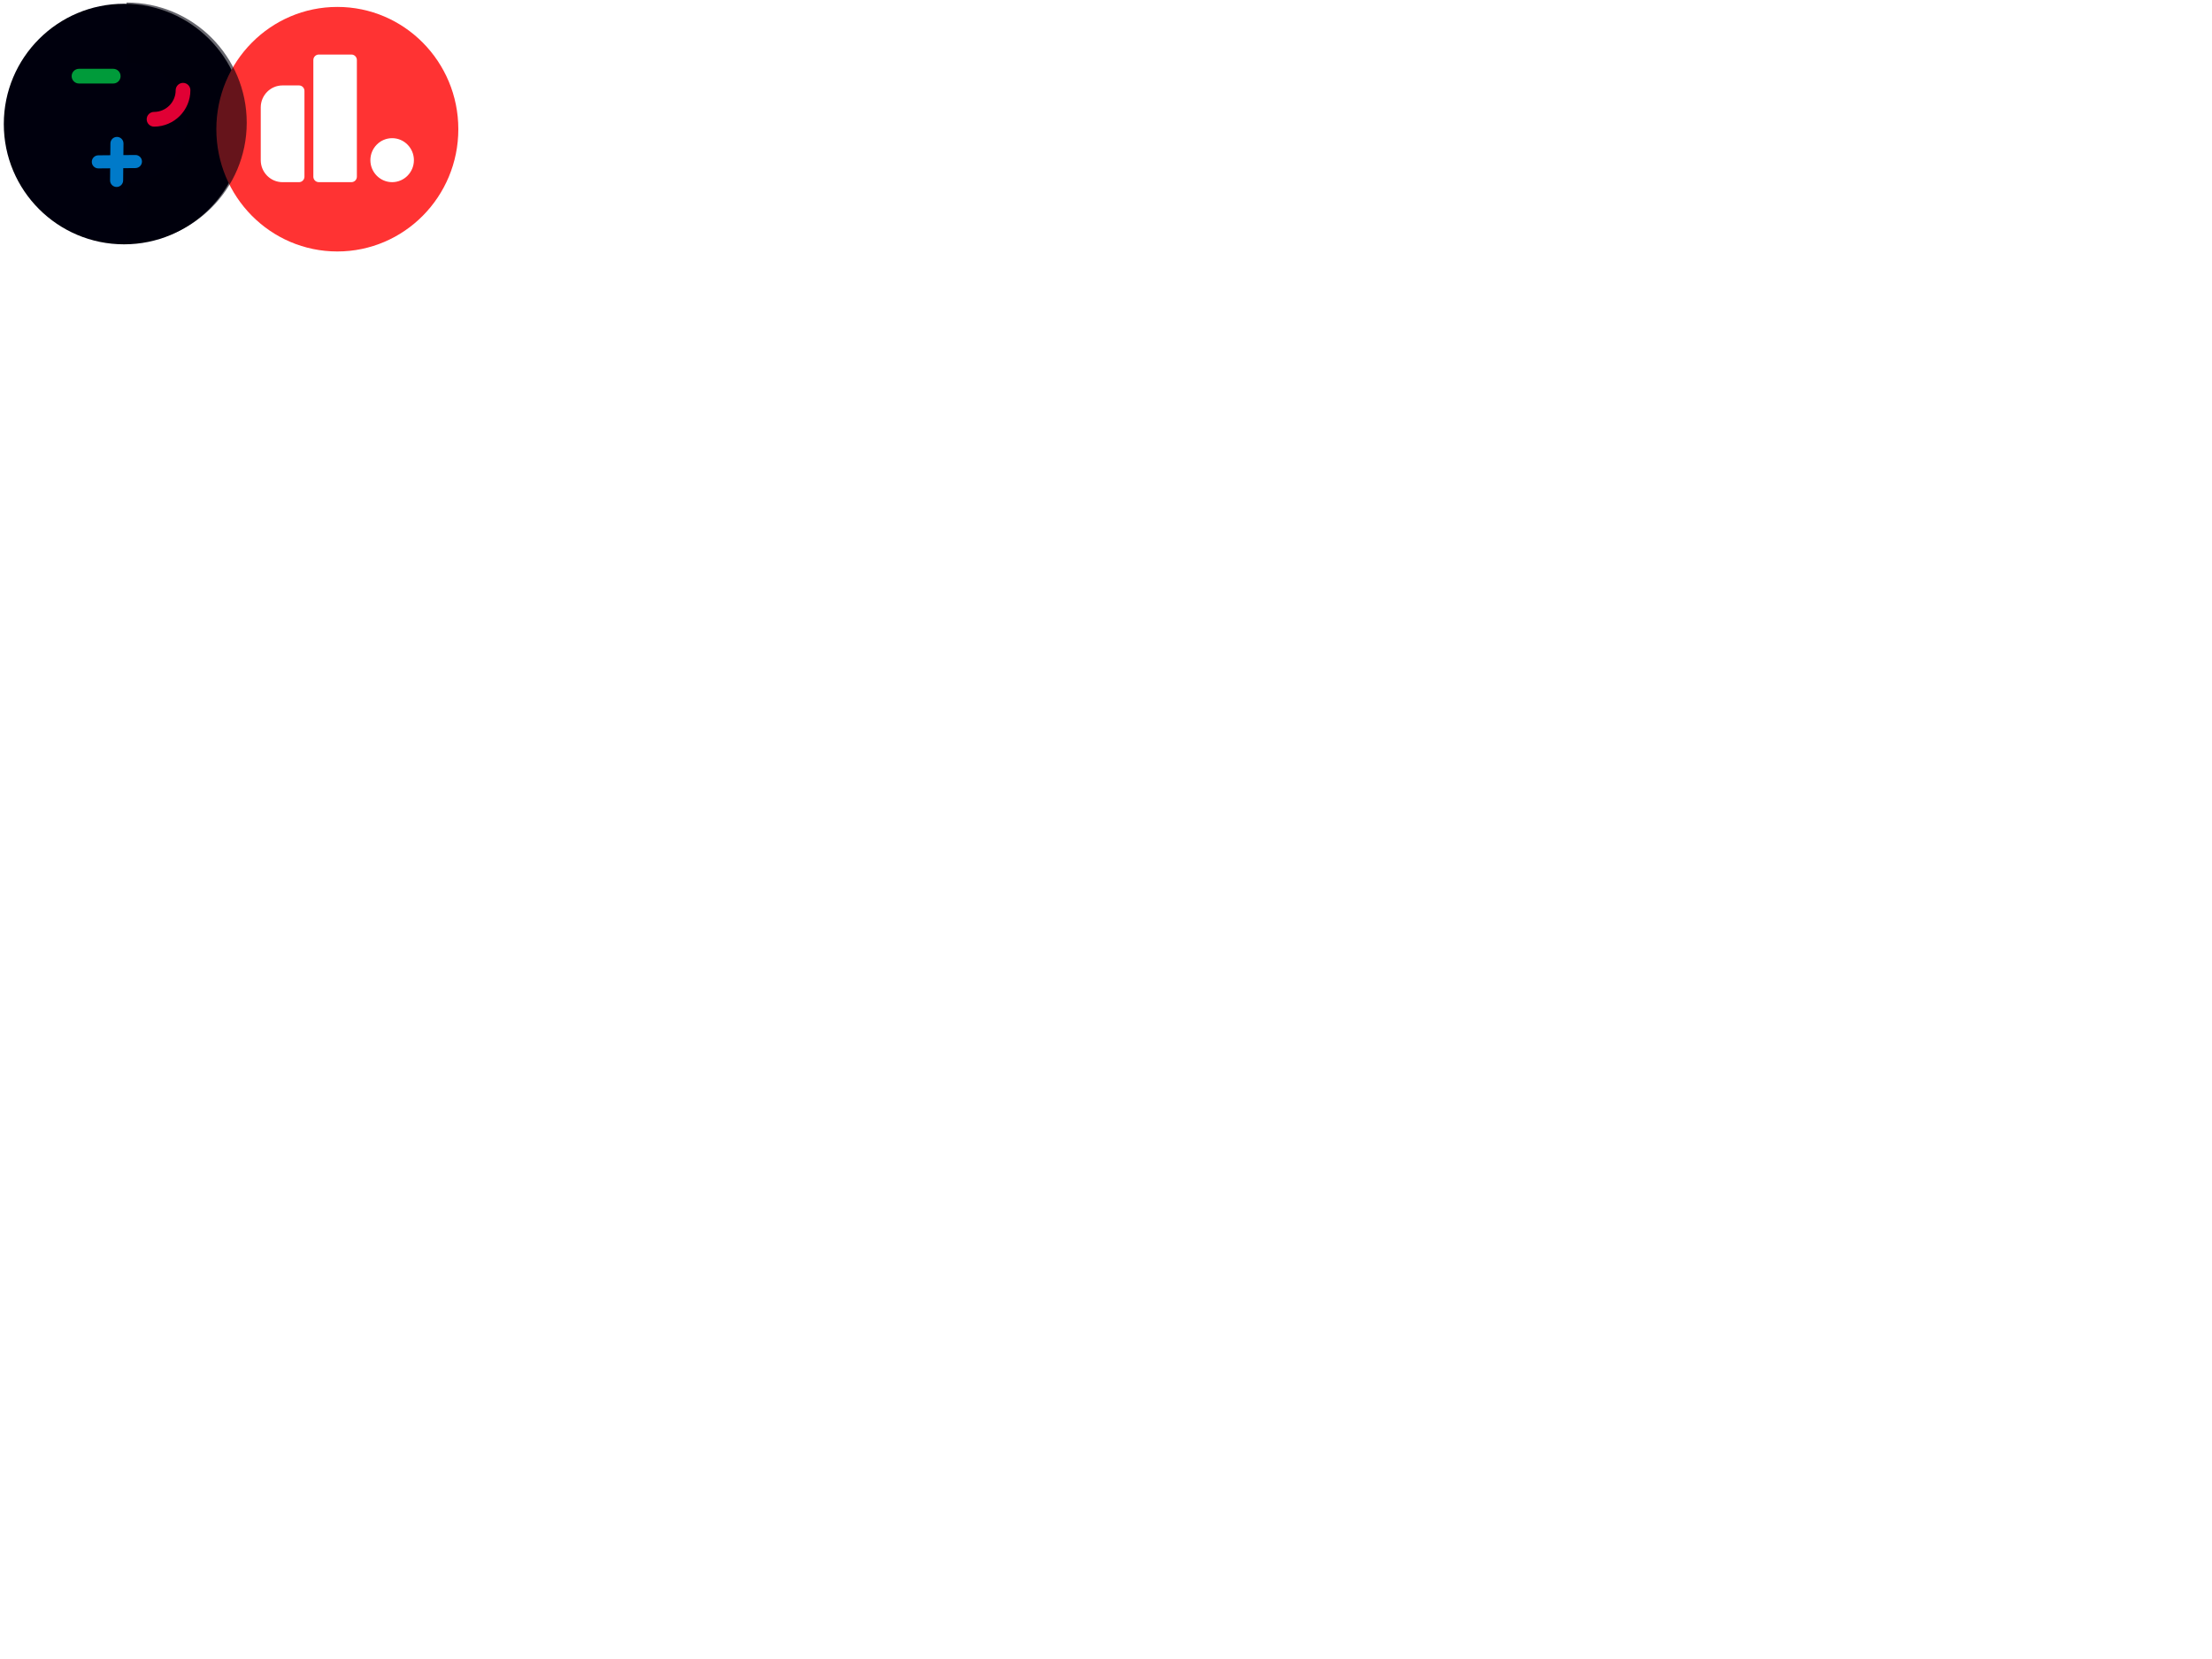
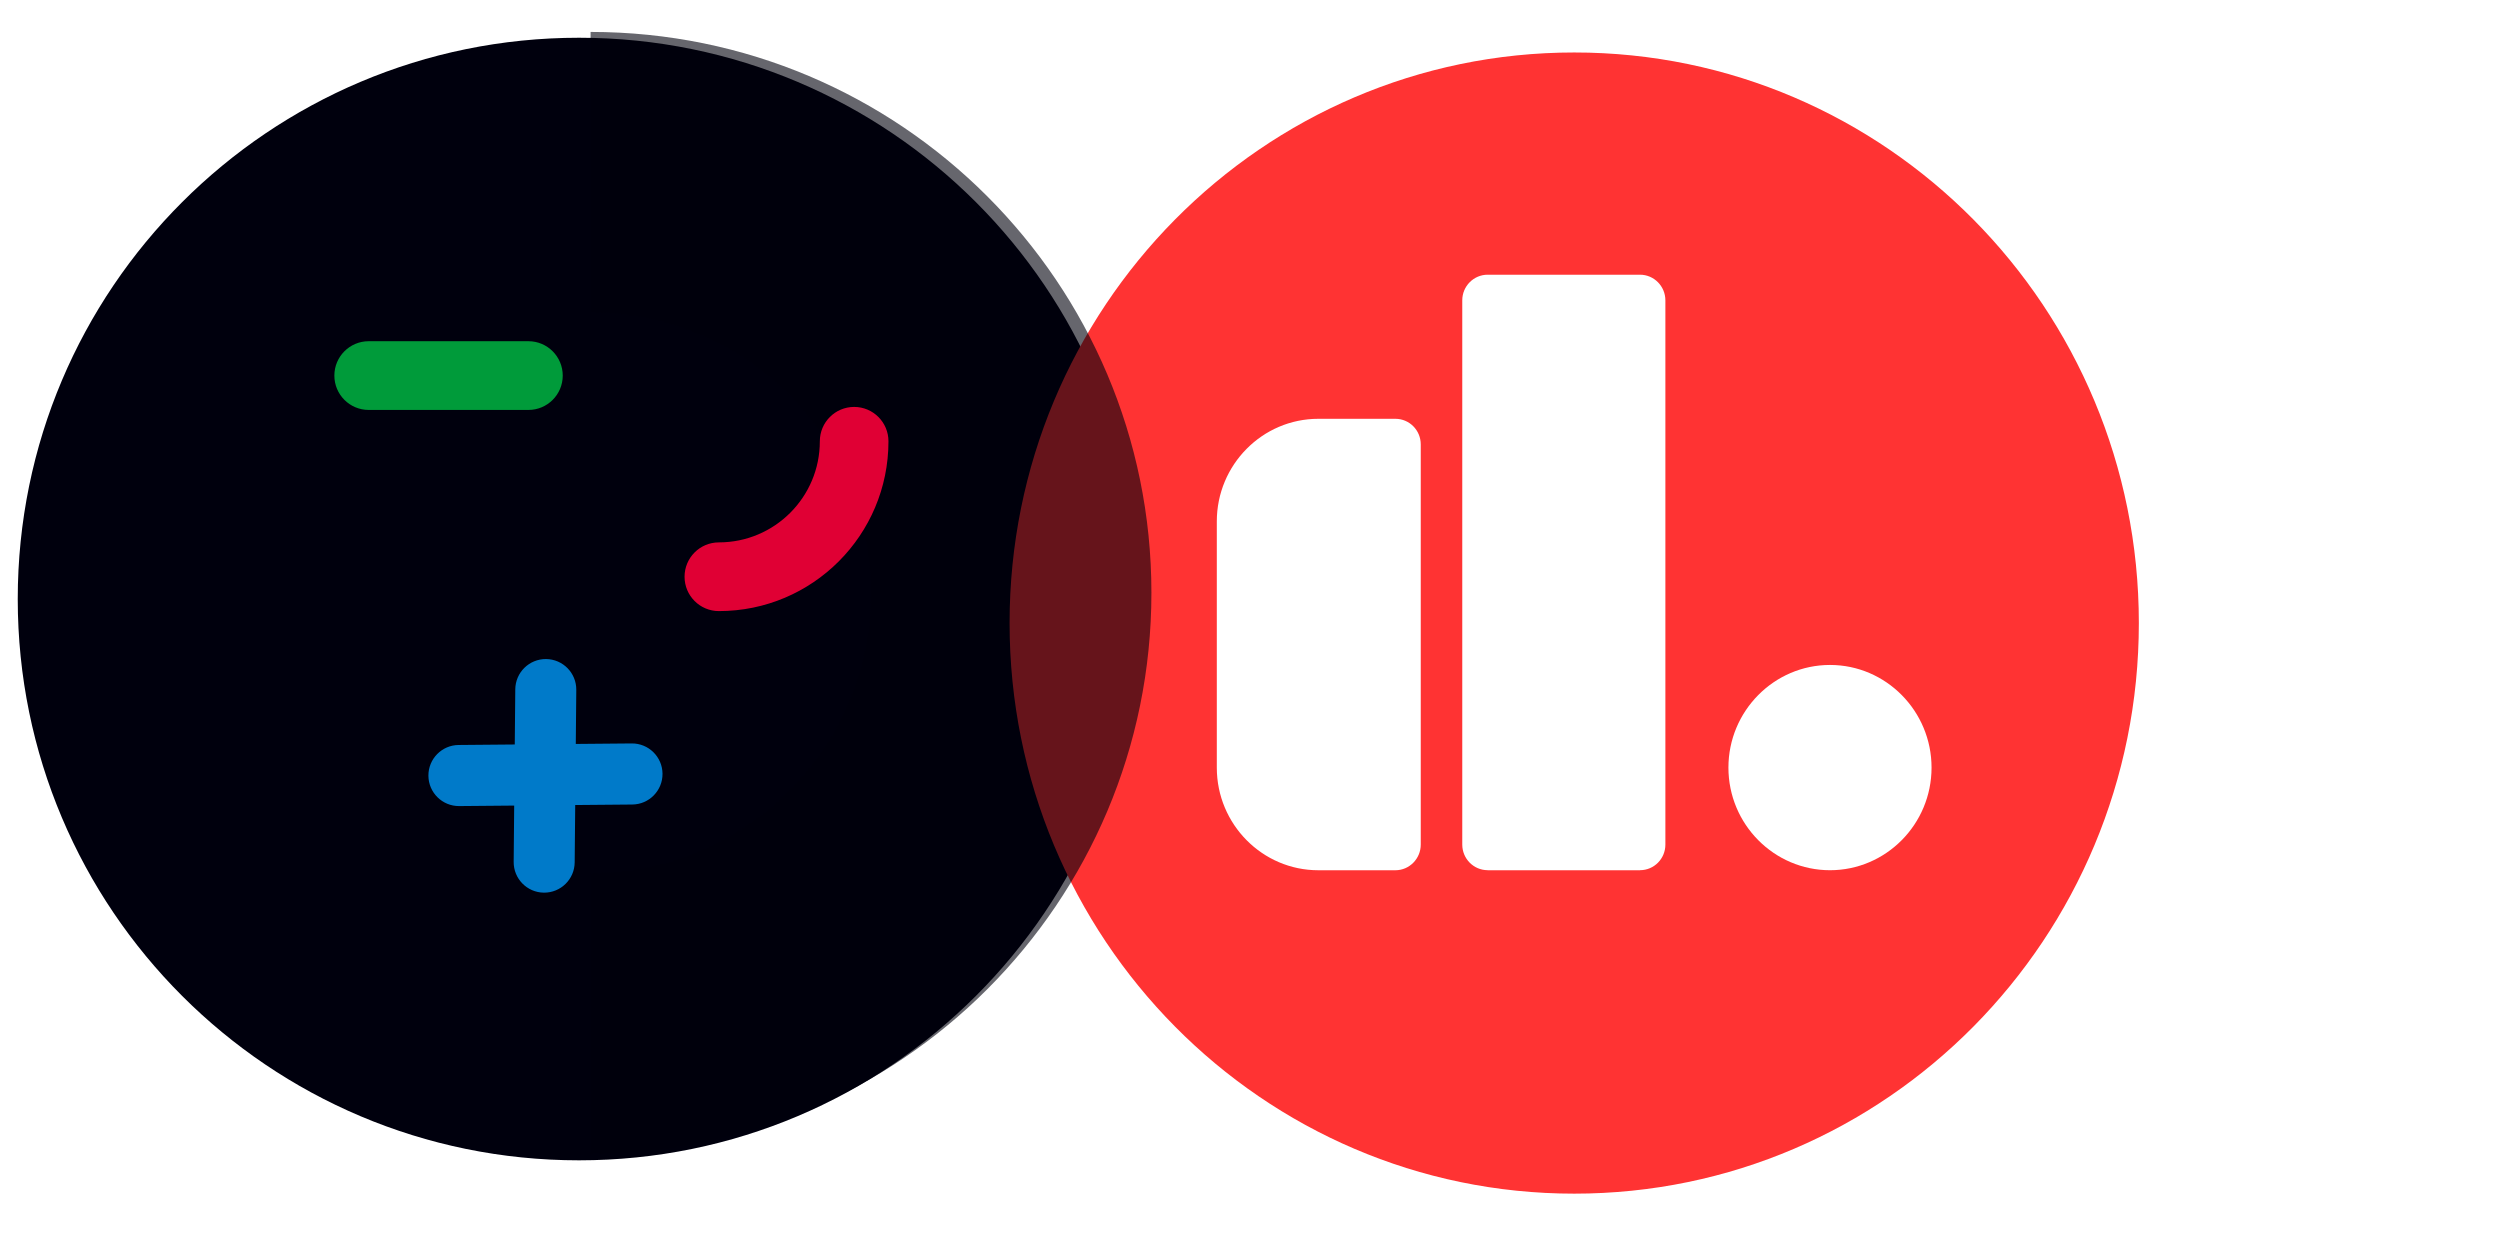
- <svg xmlns="http://www.w3.org/2000/svg" version="1.1" width="640" height="480" viewBox="0 0 640 480" xml:space="preserve">
+ <svg xmlns="http://www.w3.org/2000/svg" version="1.1" width="140" height="70" viewBox="0 0 155 75" xml:space="preserve">
  <defs>
</defs>
  <g transform="matrix(0.87 0 0 0.87 35.9 35.89)">
    <circle style="stroke: rgb(0,0,0); stroke-width: 0; stroke-dasharray: none; stroke-linecap: butt; stroke-dashoffset: 0; stroke-linejoin: miter; stroke-miterlimit: 4; fill: rgb(0,0,13); fill-rule: nonzero; opacity: 1;" vector-effect="non-scaling-stroke" cx="0" cy="0" r="40" />
  </g>
  <g transform="matrix(0.26 0 0 0.26 97.6 37.38)">
    <g style="">
      <g transform="matrix(0.95 0 0 0.96 0 0)" id="Layer_1">
        <path style="stroke: none; stroke-width: 1; stroke-dasharray: none; stroke-linecap: butt; stroke-dashoffset: 0; stroke-linejoin: miter; stroke-miterlimit: 4; fill: rgb(255,51,51); fill-rule: nonzero; opacity: 1;" transform=" translate(-420.94, -297.64)" d="M 562.674 297.638 c 0 78.278 -63.451 141.735 -141.728 141.735 c -78.27 0 -141.73 -63.457 -141.73 -141.735 c 0 -78.279 63.461 -141.73 141.73 -141.73 C 499.223 155.907 562.674 219.358 562.674 297.638 z" stroke-linecap="round" />
      </g>
      <g transform="matrix(0.95 0 0 0.96 -2.47 -12.06)" id="Layer_1">
        <path style="stroke: none; stroke-width: 1; stroke-dasharray: none; stroke-linecap: butt; stroke-dashoffset: 0; stroke-linejoin: miter; stroke-miterlimit: 4; fill: rgb(255,255,255); fill-rule: nonzero; opacity: 1;" transform=" translate(-418.35, -285.08)" d="M 437.463 211.11 H 399.23 c -3.521 0 -6.375 2.867 -6.375 6.361 v 0.018 v 135.176 c 0 3.511 2.854 6.362 6.375 6.362 v 0.021 h 38.249 v -0.021 c 3.526 0 6.361 -2.852 6.361 -6.362 V 217.489 C 443.841 213.977 440.99 211.11 437.463 211.11 z" stroke-linecap="round" />
      </g>
      <g transform="matrix(0.95 0 0 0.96 -60.91 5.12)" id="Layer_1">
        <path style="stroke: none; stroke-width: 1; stroke-dasharray: none; stroke-linecap: butt; stroke-dashoffset: 0; stroke-linejoin: miter; stroke-miterlimit: 4; fill: rgb(255,255,255); fill-rule: nonzero; opacity: 1;" transform=" translate(-356.83, -302.98)" d="M 356.724 359.048 h 3.399 h 7.149 h 8.793 c 3.515 0 6.365 -2.872 6.365 -6.372 v -0.011 v -99.392 c 0 -3.531 -2.85 -6.365 -6.365 -6.365 l 0 0 h -8.793 l 0 0 h -10.549 c -14.053 0 -25.485 11.433 -25.485 25.494 v 61.153 C 331.239 347.615 342.671 359.048 356.724 359.048 z" stroke-linecap="round" />
      </g>
      <g transform="matrix(0.95 0 0 0.96 61 34.46)" id="Layer_1">
        <path style="stroke: none; stroke-width: 1; stroke-dasharray: none; stroke-linecap: butt; stroke-dashoffset: 0; stroke-linejoin: miter; stroke-miterlimit: 4; fill: rgb(255,255,255); fill-rule: nonzero; opacity: 1;" transform=" translate(-485.16, -333.53)" d="M 485.162 308.039 c -14.049 0 -25.499 11.456 -25.499 25.5 c 0 14.059 11.45 25.488 25.499 25.488 c 14.05 0 25.488 -11.43 25.488 -25.488 C 510.65 319.495 499.212 308.039 485.162 308.039 z" stroke-linecap="round" />
      </g>
    </g>
  </g>
  <g transform="matrix(0 0.6 -0.6 0 54 35.5)">
    <path style="stroke: rgb(0,0,0); stroke-width: 0; stroke-dasharray: none; stroke-linecap: butt; stroke-dashoffset: 0; stroke-linejoin: miter; stroke-miterlimit: 4; fill: rgb(0,0,13); fill-opacity: 0.6; fill-rule: nonzero; opacity: 1;" vector-effect="non-scaling-stroke" transform=" translate(-57.95, -28.98)" d="m 0 57.953 l 0 0 c 0 -32.006 25.946 -57.953 57.953 -57.953 c 32.006 0 57.953 25.946 57.953 57.953 l -28.976 0 c 0 -16.003 -12.973 -28.976 -28.976 -28.976 c -16.003 0 -28.976 12.973 -28.976 28.976 z" stroke-linecap="round" />
  </g>
  <g transform="matrix(1.01 0 0 1.01 37.95 36.86)">
    <g style="">
      <g transform="matrix(1 0 0 1 -10.04 -14.68)" id="Symbol-Line">
        <path style="stroke: none; stroke-width: 1; stroke-dasharray: none; stroke-linecap: butt; stroke-dashoffset: 0; stroke-linejoin: miter; stroke-miterlimit: 4; fill: rgb(0,155,58); fill-rule: nonzero; opacity: 1;" transform=" translate(-8.46, -3.82)" d="M 3.558 5.932 L 13.364 5.932 C 14.527 5.932 15.47 4.988 15.47 3.823 C 15.47 2.658 14.527 1.713 13.364 1.713 L 3.558 1.713 C 2.394 1.713 1.451 2.658 1.451 3.823 C 1.451 4.988 2.394 5.932 3.558 5.932 Z" stroke-linecap="round" />
      </g>
      <g transform="matrix(1 0 0 1 -4.09 9.89)" id="Combined-Shape">
        <path style="stroke: none; stroke-width: 1; stroke-dasharray: none; stroke-linecap: butt; stroke-dashoffset: 0; stroke-linejoin: miter; stroke-miterlimit: 4; fill: rgb(0,122,201); fill-rule: nonzero; opacity: 1;" transform=" translate(-14.41, -28.39)" d="M 16.236 30.185 L 16.203 33.706 C 16.193 34.742 15.347 35.573 14.313 35.564 C 13.278 35.554 12.448 34.706 12.458 33.671 L 12.49 30.219 L 9.114 30.249 C 8.08 30.258 7.234 29.426 7.224 28.391 C 7.215 27.355 8.046 26.508 9.08 26.499 L 12.525 26.468 L 12.557 23.082 C 12.567 22.046 13.413 21.215 14.447 21.224 C 15.481 21.234 16.312 22.081 16.302 23.117 L 16.271 26.435 L 19.705 26.404 C 20.74 26.395 21.585 27.227 21.595 28.262 C 21.604 29.298 20.773 30.145 19.739 30.154 L 16.236 30.185 Z" stroke-linecap="round" />
      </g>
      <g transform="matrix(1 0 0 1 10.71 -6.49)" id="Symbol-curve">
        <path style="stroke: none; stroke-width: 1; stroke-dasharray: none; stroke-linecap: butt; stroke-dashoffset: 0; stroke-linejoin: miter; stroke-miterlimit: 4; fill: rgb(224,0,52); fill-rule: nonzero; opacity: 1;" transform=" translate(-29.21, -12.01)" d="M 25.055 18.28 C 30.804 18.28 35.465 13.613 35.465 7.856 C 35.465 6.691 34.522 5.747 33.359 5.747 C 32.195 5.747 31.252 6.691 31.252 7.856 C 31.252 11.283 28.477 14.062 25.055 14.062 C 23.891 14.062 22.948 15.006 22.948 16.171 C 22.948 17.336 23.891 18.28 25.055 18.28 Z" stroke-linecap="round" />
      </g>
    </g>
  </g>
</svg>
